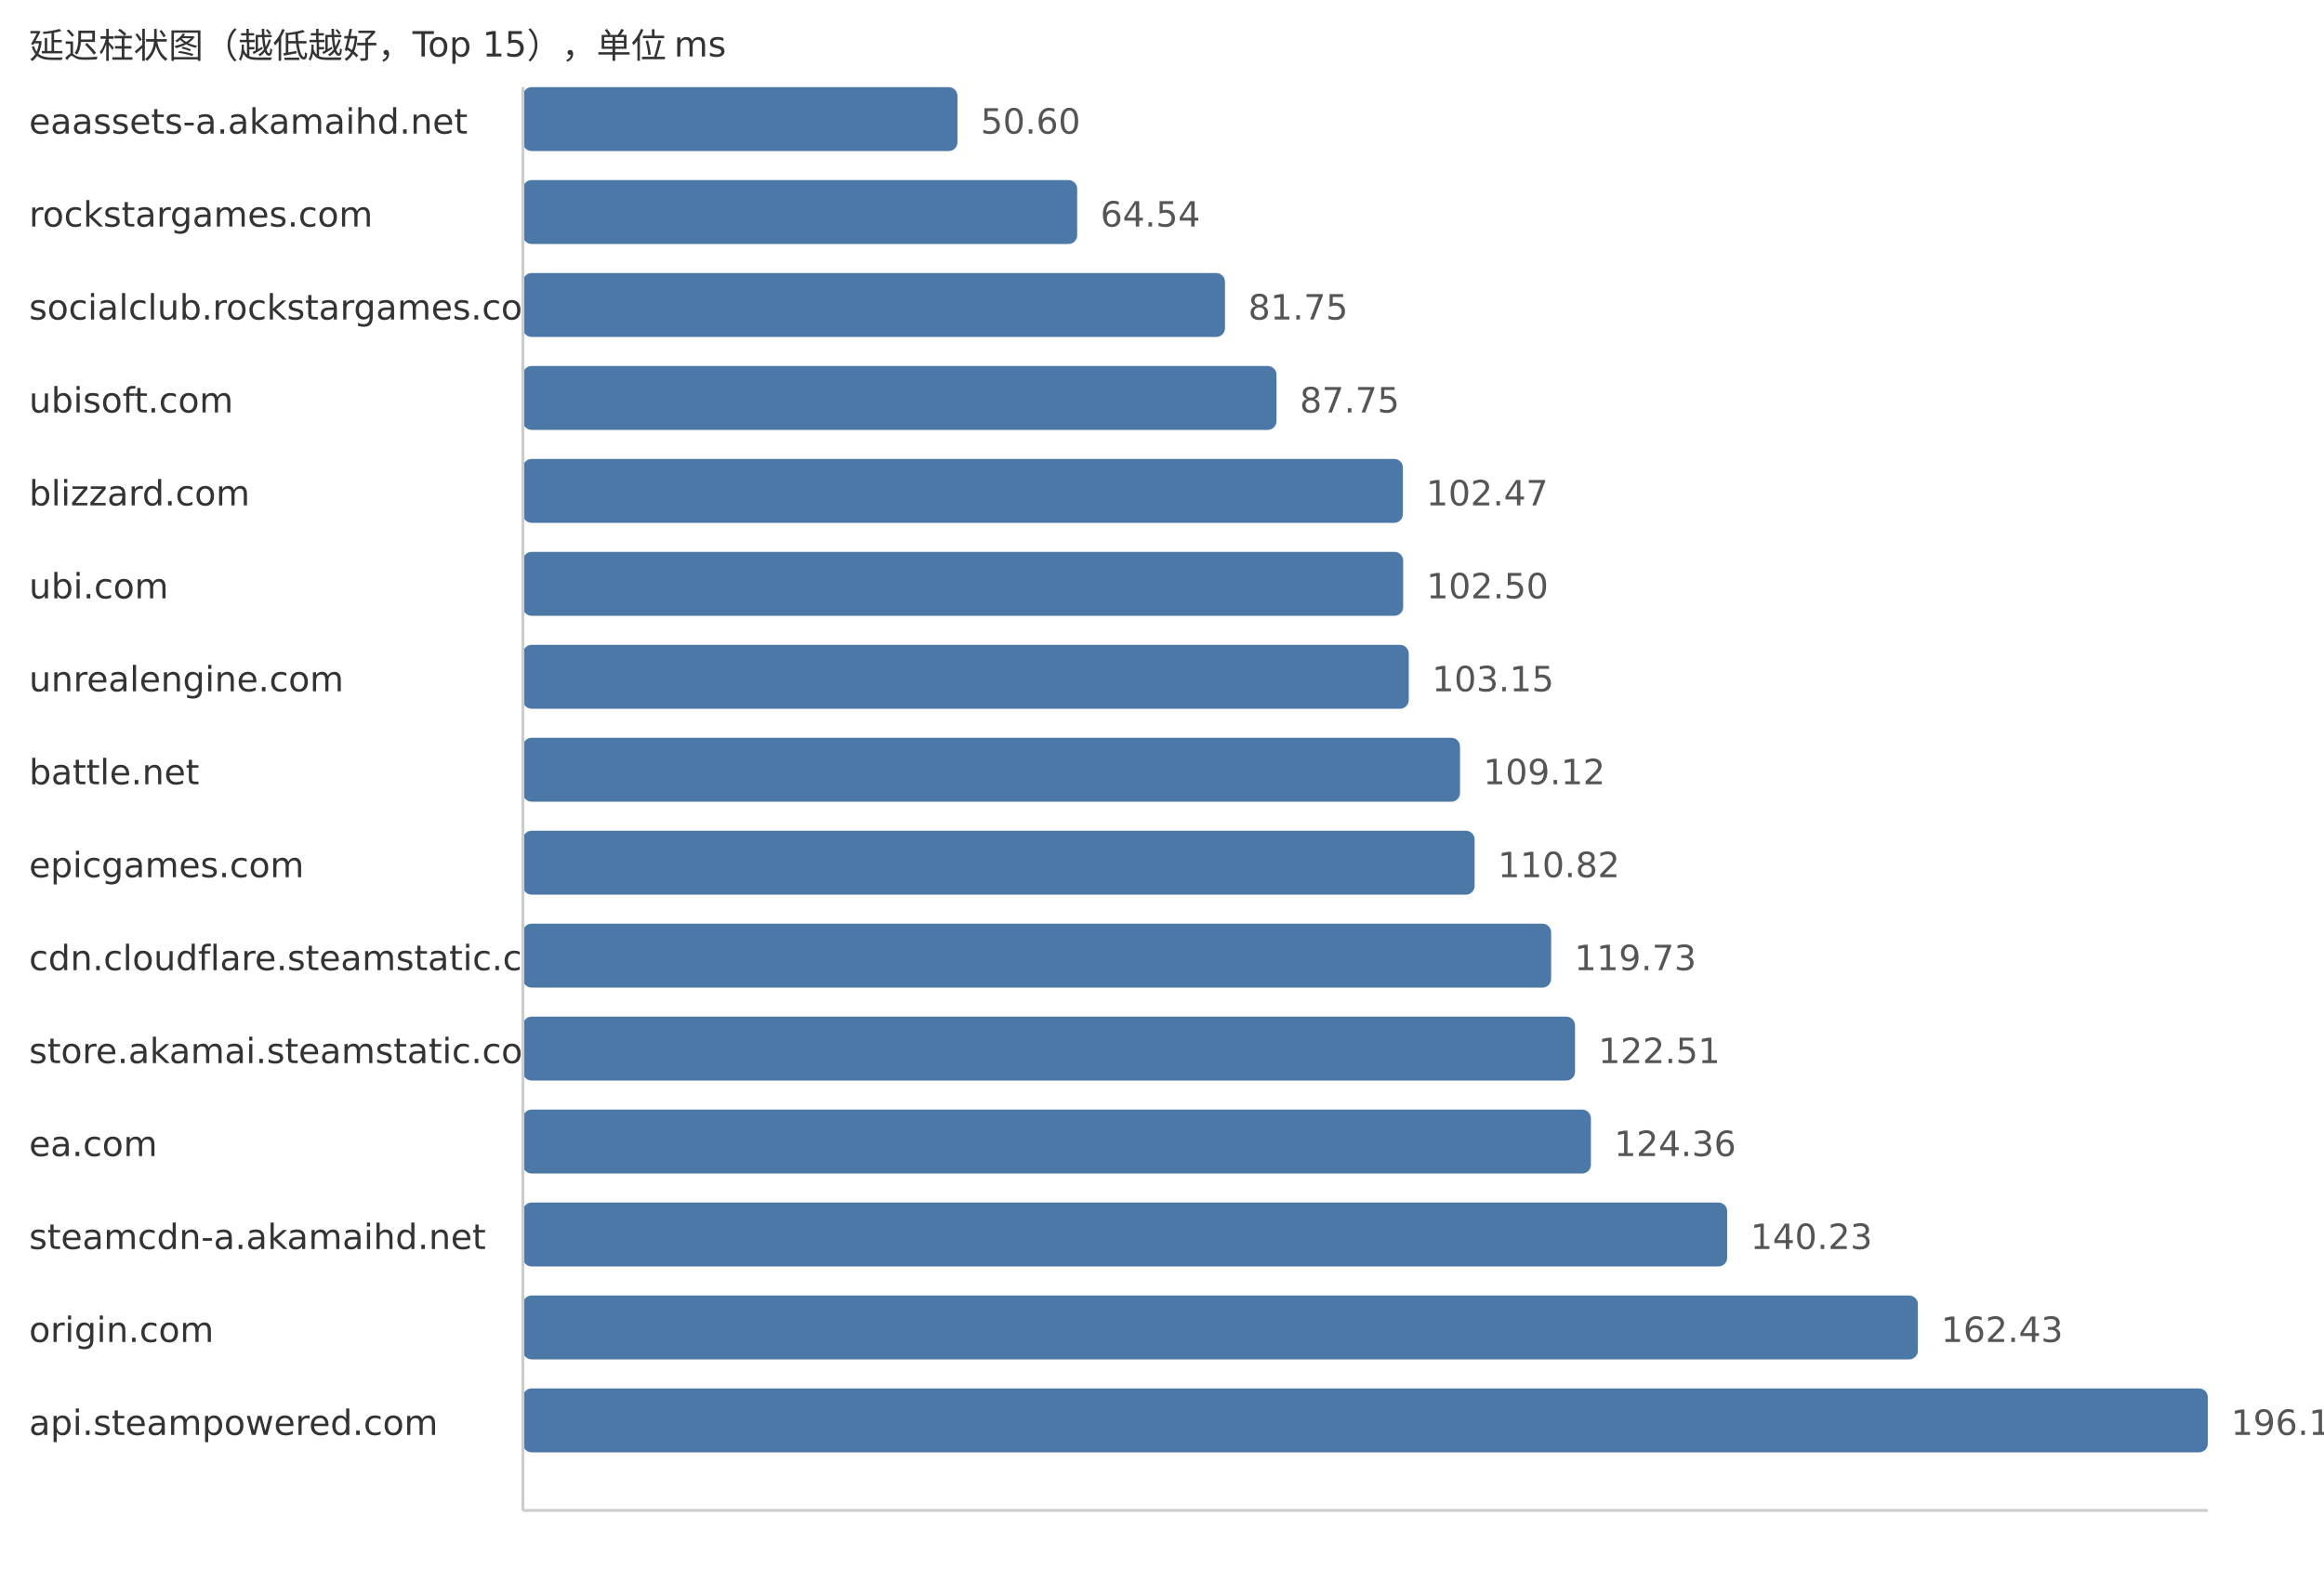
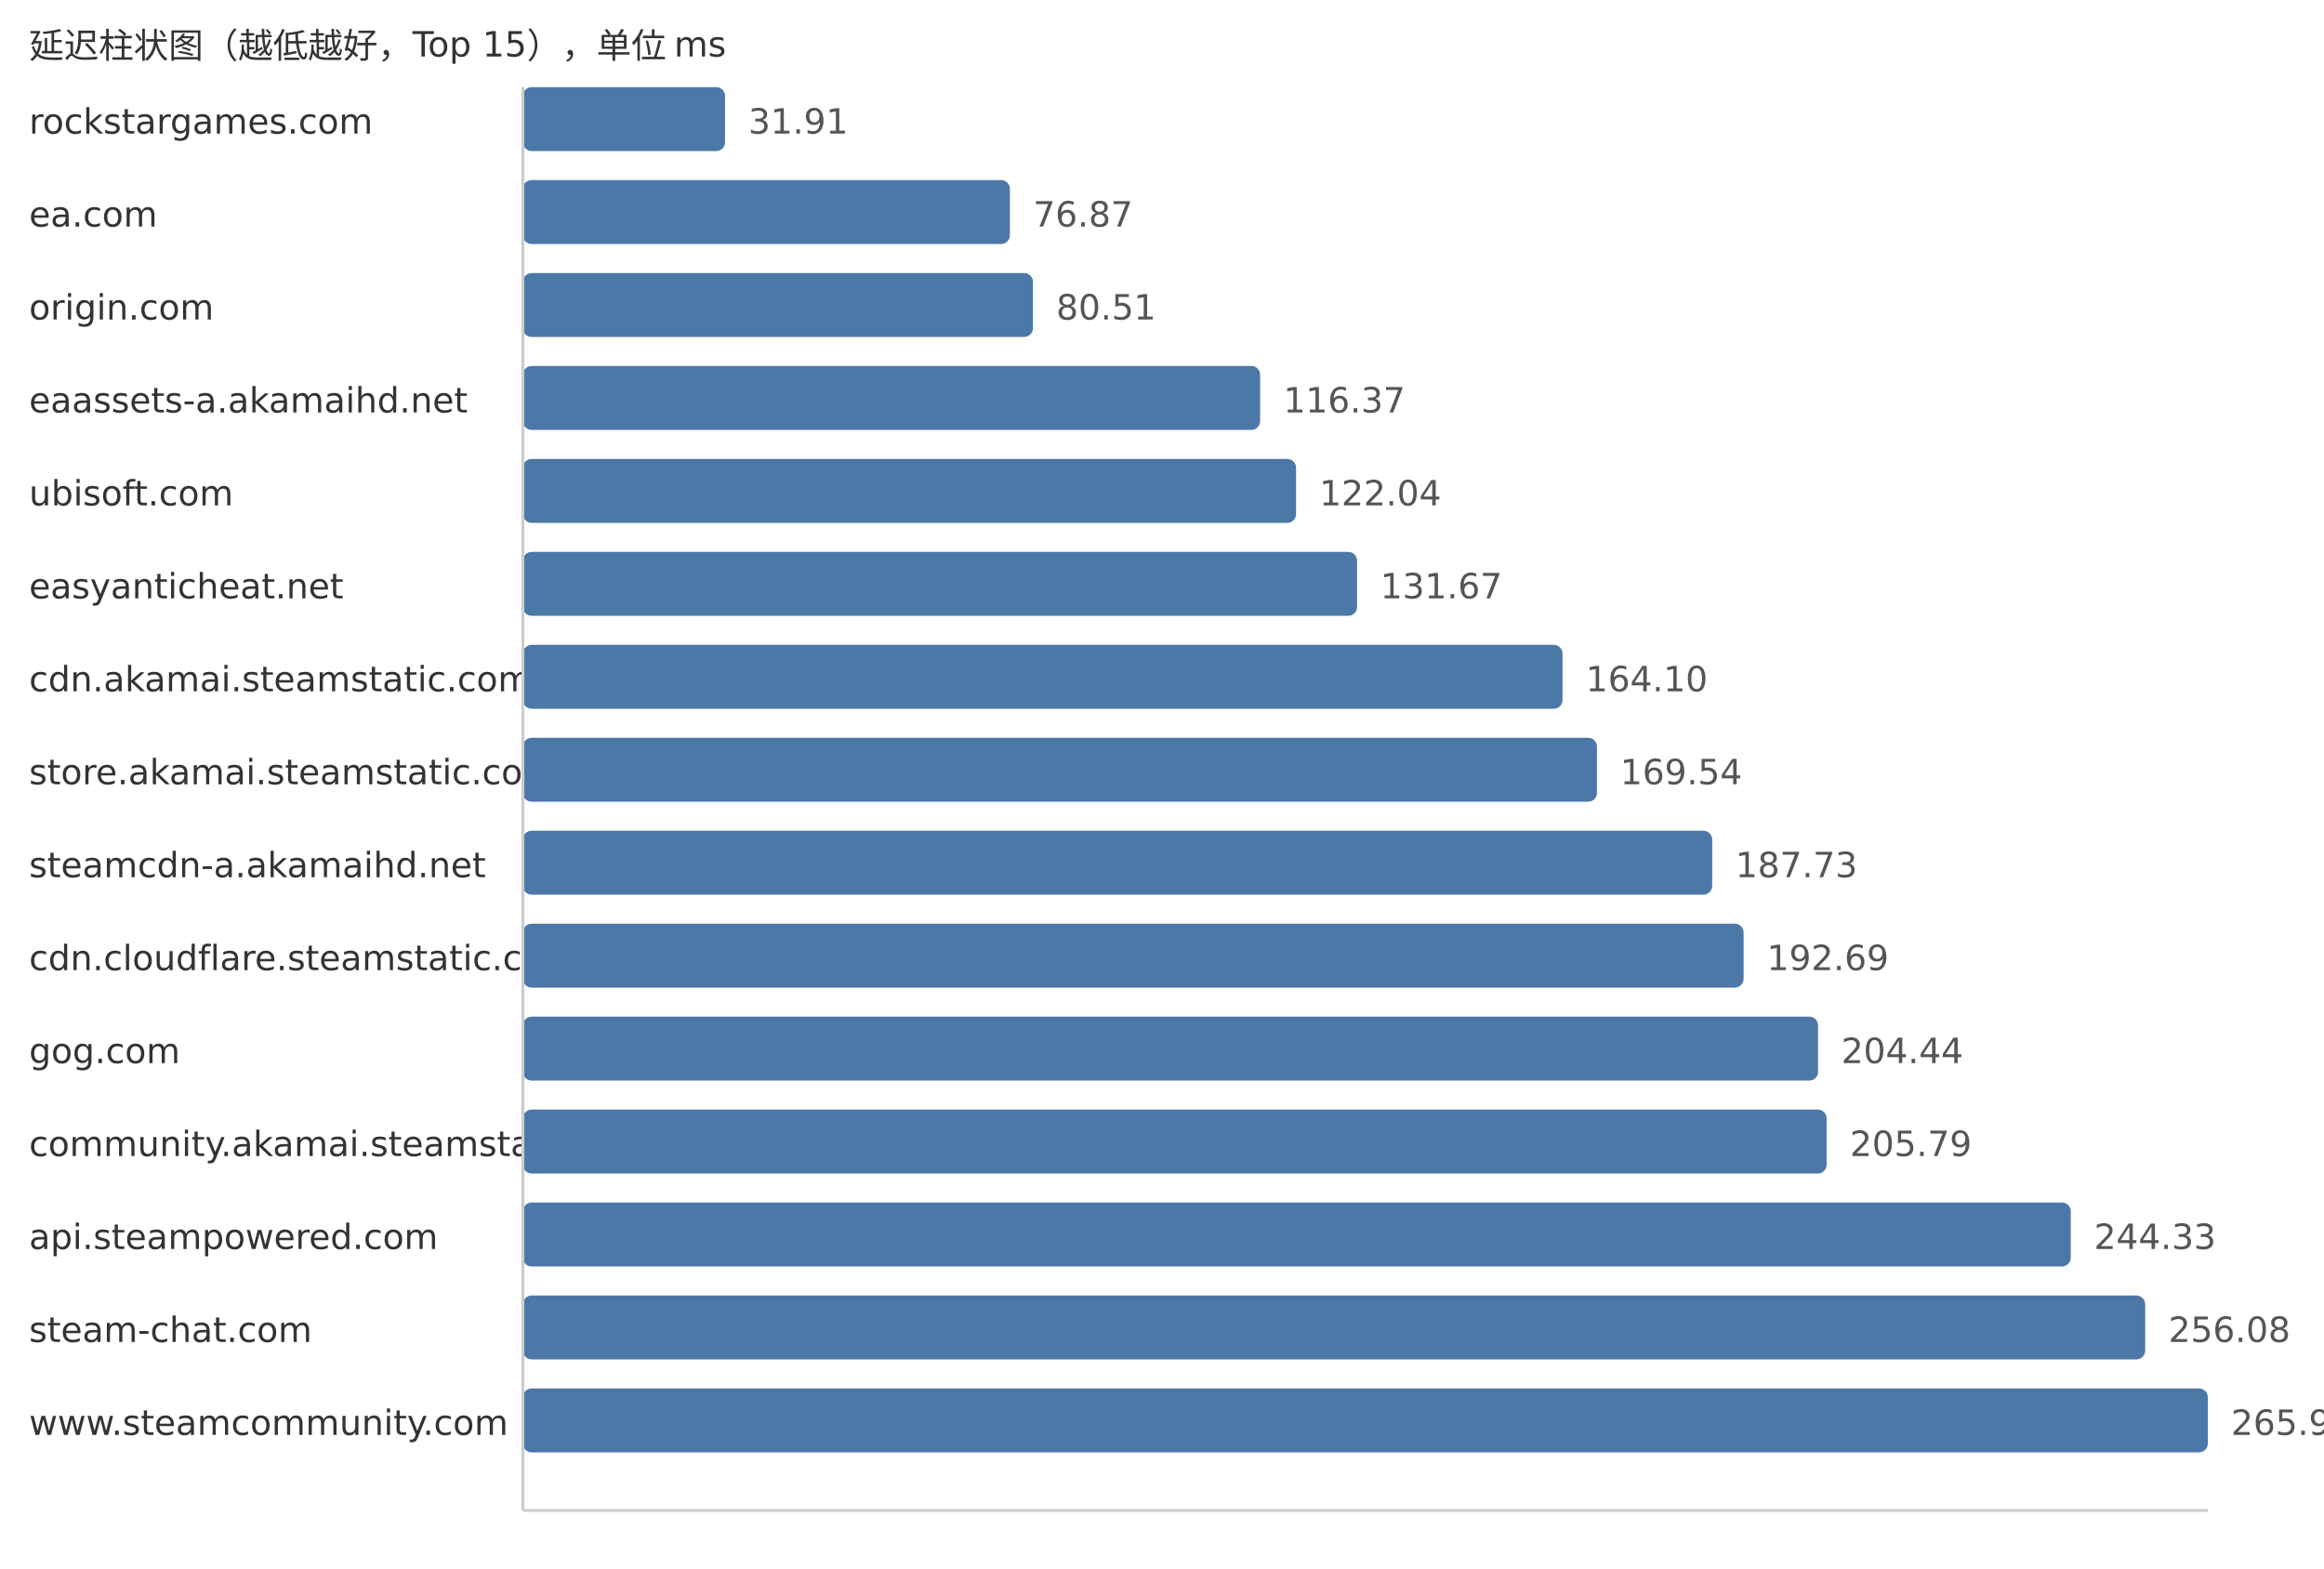
<svg xmlns="http://www.w3.org/2000/svg" width="800" height="540">
  <style> .label{font-family:DejaVu Sans,Verdana,Geneva,sans-serif;font-size:12px;fill:#333} .value{font-family:DejaVu Sans,Verdana,Geneva,sans-serif;font-size:12px;fill:#555} </style>
  <text x="10" y="20" class="label">延迟柱状图（越低越好，Top 15），单位 ms</text>
-   <text x="10" y="46" class="label">eaassets-a.akamaihd.net</text>
-   <rect x="180" y="30" width="149.59" height="22" fill="#4c78a8" rx="3" />
-   <text x="337.59" y="46" class="value">50.60</text>
-   <text x="10" y="78" class="label">rockstargames.com</text>
-   <rect x="180" y="62" width="190.8" height="22" fill="#4c78a8" rx="3" />
-   <text x="378.8" y="78" class="value">64.54</text>
-   <text x="10" y="110" class="label">socialclub.rockstargames.com</text>
-   <rect x="180" y="94" width="241.68" height="22" fill="#4c78a8" rx="3" />
-   <text x="429.68" y="110" class="value">81.75</text>
-   <text x="10" y="142" class="label">ubisoft.com</text>
-   <rect x="180" y="126" width="259.42" height="22" fill="#4c78a8" rx="3" />
-   <text x="447.42" y="142" class="value">87.75</text>
-   <text x="10" y="174" class="label">blizzard.com</text>
-   <rect x="180" y="158" width="302.93" height="22" fill="#4c78a8" rx="3" />
-   <text x="490.93" y="174" class="value">102.47</text>
-   <text x="10" y="206" class="label">ubi.com</text>
-   <rect x="180" y="190" width="303.02" height="22" fill="#4c78a8" rx="3" />
-   <text x="491.02" y="206" class="value">102.50</text>
-   <text x="10" y="238" class="label">unrealengine.com</text>
-   <rect x="180" y="222" width="304.94" height="22" fill="#4c78a8" rx="3" />
-   <text x="492.94" y="238" class="value">103.15</text>
-   <text x="10" y="270" class="label">battle.net</text>
-   <rect x="180" y="254" width="322.59" height="22" fill="#4c78a8" rx="3" />
-   <text x="510.59" y="270" class="value">109.12</text>
-   <text x="10" y="302" class="label">epicgames.com</text>
-   <rect x="180" y="286" width="327.62" height="22" fill="#4c78a8" rx="3" />
-   <text x="515.62" y="302" class="value">110.82</text>
+   <text x="10" y="46" class="label">rockstargames.com</text>
+   <rect x="180" y="30" width="69.59" height="22" fill="#4c78a8" rx="3" />
+   <text x="257.59" y="46" class="value">31.91</text>
+   <text x="10" y="78" class="label">ea.com</text>
+   <rect x="180" y="62" width="167.64" height="22" fill="#4c78a8" rx="3" />
+   <text x="355.64" y="78" class="value">76.87</text>
+   <text x="10" y="110" class="label">origin.com</text>
+   <rect x="180" y="94" width="175.57" height="22" fill="#4c78a8" rx="3" />
+   <text x="363.57" y="110" class="value">80.51</text>
+   <text x="10" y="142" class="label">eaassets-a.akamaihd.net</text>
+   <rect x="180" y="126" width="253.78" height="22" fill="#4c78a8" rx="3" />
+   <text x="441.78" y="142" class="value">116.37</text>
+   <text x="10" y="174" class="label">ubisoft.com</text>
+   <rect x="180" y="158" width="266.14" height="22" fill="#4c78a8" rx="3" />
+   <text x="454.14" y="174" class="value">122.04</text>
+   <text x="10" y="206" class="label">easyanticheat.net</text>
+   <rect x="180" y="190" width="287.14" height="22" fill="#4c78a8" rx="3" />
+   <text x="475.14" y="206" class="value">131.67</text>
+   <text x="10" y="238" class="label">cdn.akamai.steamstatic.com</text>
+   <rect x="180" y="222" width="357.87" height="22" fill="#4c78a8" rx="3" />
+   <text x="545.87" y="238" class="value">164.10</text>
+   <text x="10" y="270" class="label">store.akamai.steamstatic.com</text>
+   <rect x="180" y="254" width="369.73" height="22" fill="#4c78a8" rx="3" />
+   <text x="557.73" y="270" class="value">169.54</text>
+   <text x="10" y="302" class="label">steamcdn-a.akamaihd.net</text>
+   <rect x="180" y="286" width="409.4" height="22" fill="#4c78a8" rx="3" />
+   <text x="597.4" y="302" class="value">187.73</text>
  <text x="10" y="334" class="label">cdn.cloudflare.steamstatic.com</text>
-   <rect x="180" y="318" width="353.96" height="22" fill="#4c78a8" rx="3" />
-   <text x="541.96" y="334" class="value">119.73</text>
-   <text x="10" y="366" class="label">store.akamai.steamstatic.com</text>
-   <rect x="180" y="350" width="362.18" height="22" fill="#4c78a8" rx="3" />
-   <text x="550.18" y="366" class="value">122.51</text>
-   <text x="10" y="398" class="label">ea.com</text>
-   <rect x="180" y="382" width="367.65" height="22" fill="#4c78a8" rx="3" />
-   <text x="555.65" y="398" class="value">124.36</text>
-   <text x="10" y="430" class="label">steamcdn-a.akamaihd.net</text>
-   <rect x="180" y="414" width="414.56" height="22" fill="#4c78a8" rx="3" />
-   <text x="602.56" y="430" class="value">140.23</text>
-   <text x="10" y="462" class="label">origin.com</text>
-   <rect x="180" y="446" width="480.19" height="22" fill="#4c78a8" rx="3" />
-   <text x="668.19" y="462" class="value">162.43</text>
-   <text x="10" y="494" class="label">api.steampowered.com</text>
+   <rect x="180" y="318" width="420.21" height="22" fill="#4c78a8" rx="3" />
+   <text x="608.21" y="334" class="value">192.69</text>
+   <text x="10" y="366" class="label">gog.com</text>
+   <rect x="180" y="350" width="445.84" height="22" fill="#4c78a8" rx="3" />
+   <text x="633.84" y="366" class="value">204.44</text>
+   <text x="10" y="398" class="label">community.akamai.steamstatic.com</text>
+   <rect x="180" y="382" width="448.78" height="22" fill="#4c78a8" rx="3" />
+   <text x="636.78" y="398" class="value">205.79</text>
+   <text x="10" y="430" class="label">api.steampowered.com</text>
+   <rect x="180" y="414" width="532.83" height="22" fill="#4c78a8" rx="3" />
+   <text x="720.83" y="430" class="value">244.33</text>
+   <text x="10" y="462" class="label">steam-chat.com</text>
+   <rect x="180" y="446" width="558.45" height="22" fill="#4c78a8" rx="3" />
+   <text x="746.45" y="462" class="value">256.08</text>
+   <text x="10" y="494" class="label">www.steamcommunity.com</text>
  <rect x="180" y="478" width="580.0" height="22" fill="#4c78a8" rx="3" />
-   <text x="768.0" y="494" class="value">196.19</text>
+   <text x="768.0" y="494" class="value">265.96</text>
  <line x1="180" y1="30" x2="180" y2="520" stroke="#ccc" />
  <line x1="180" y1="520" x2="760" y2="520" stroke="#ccc" />
</svg>
